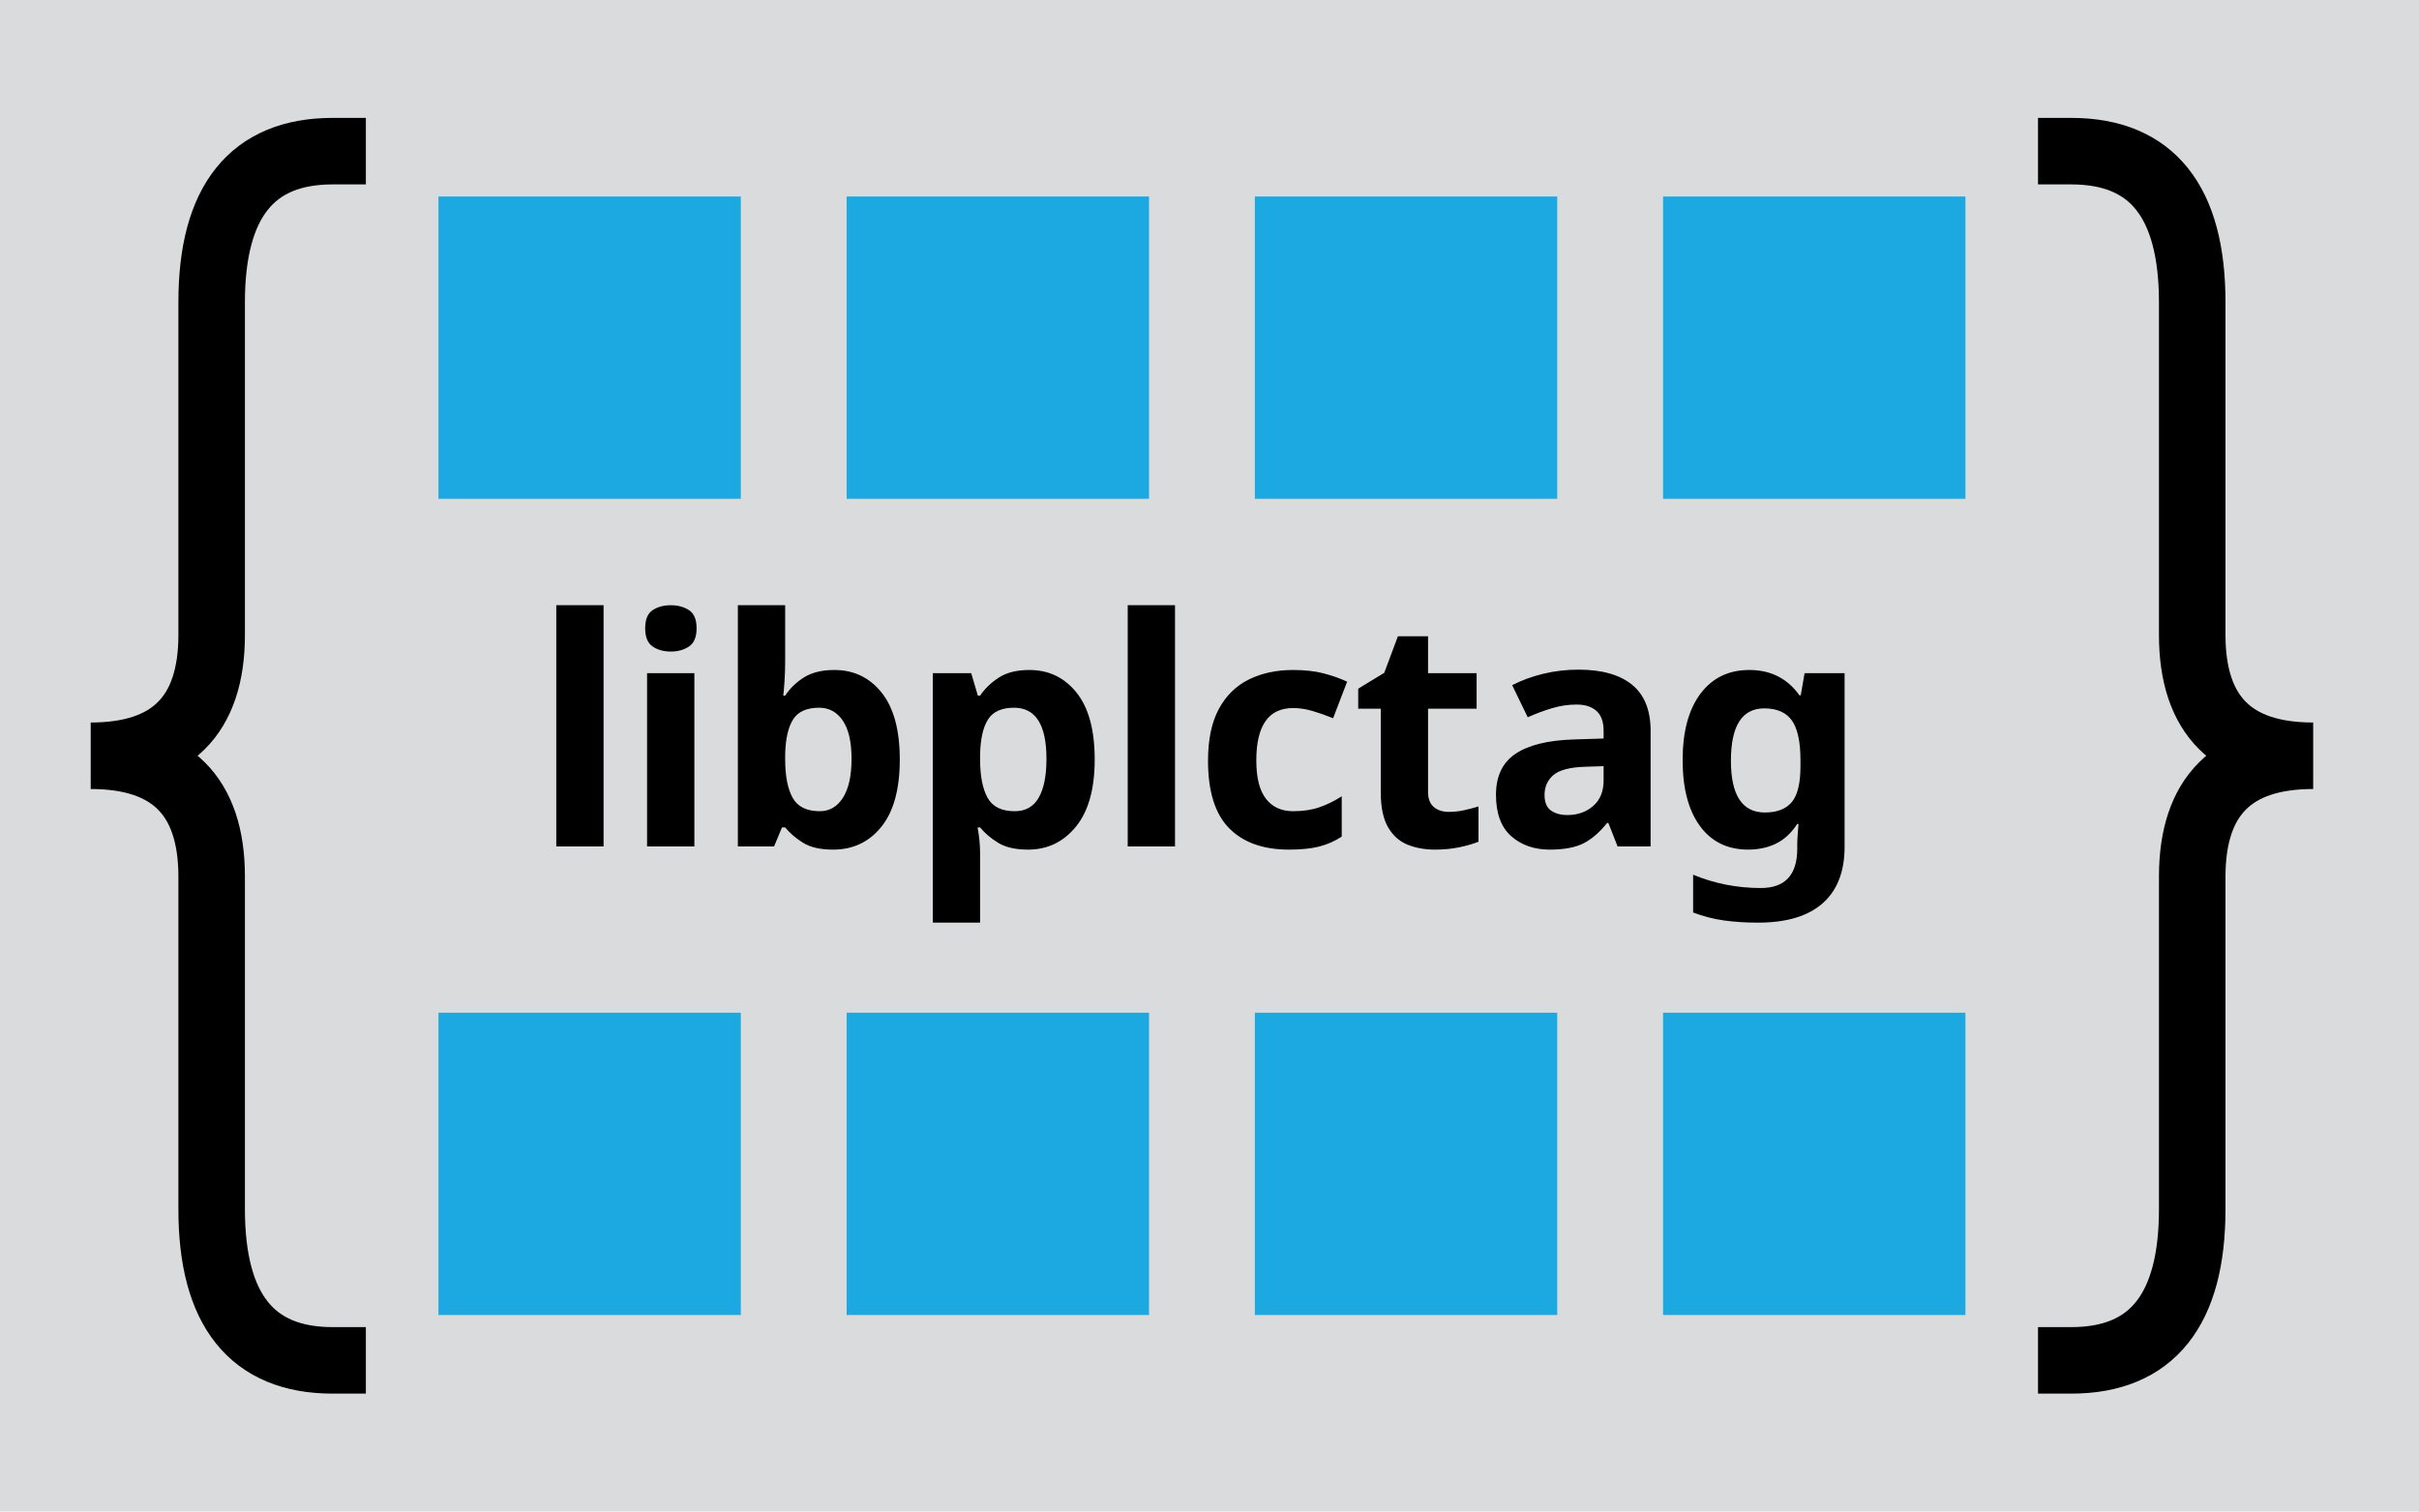
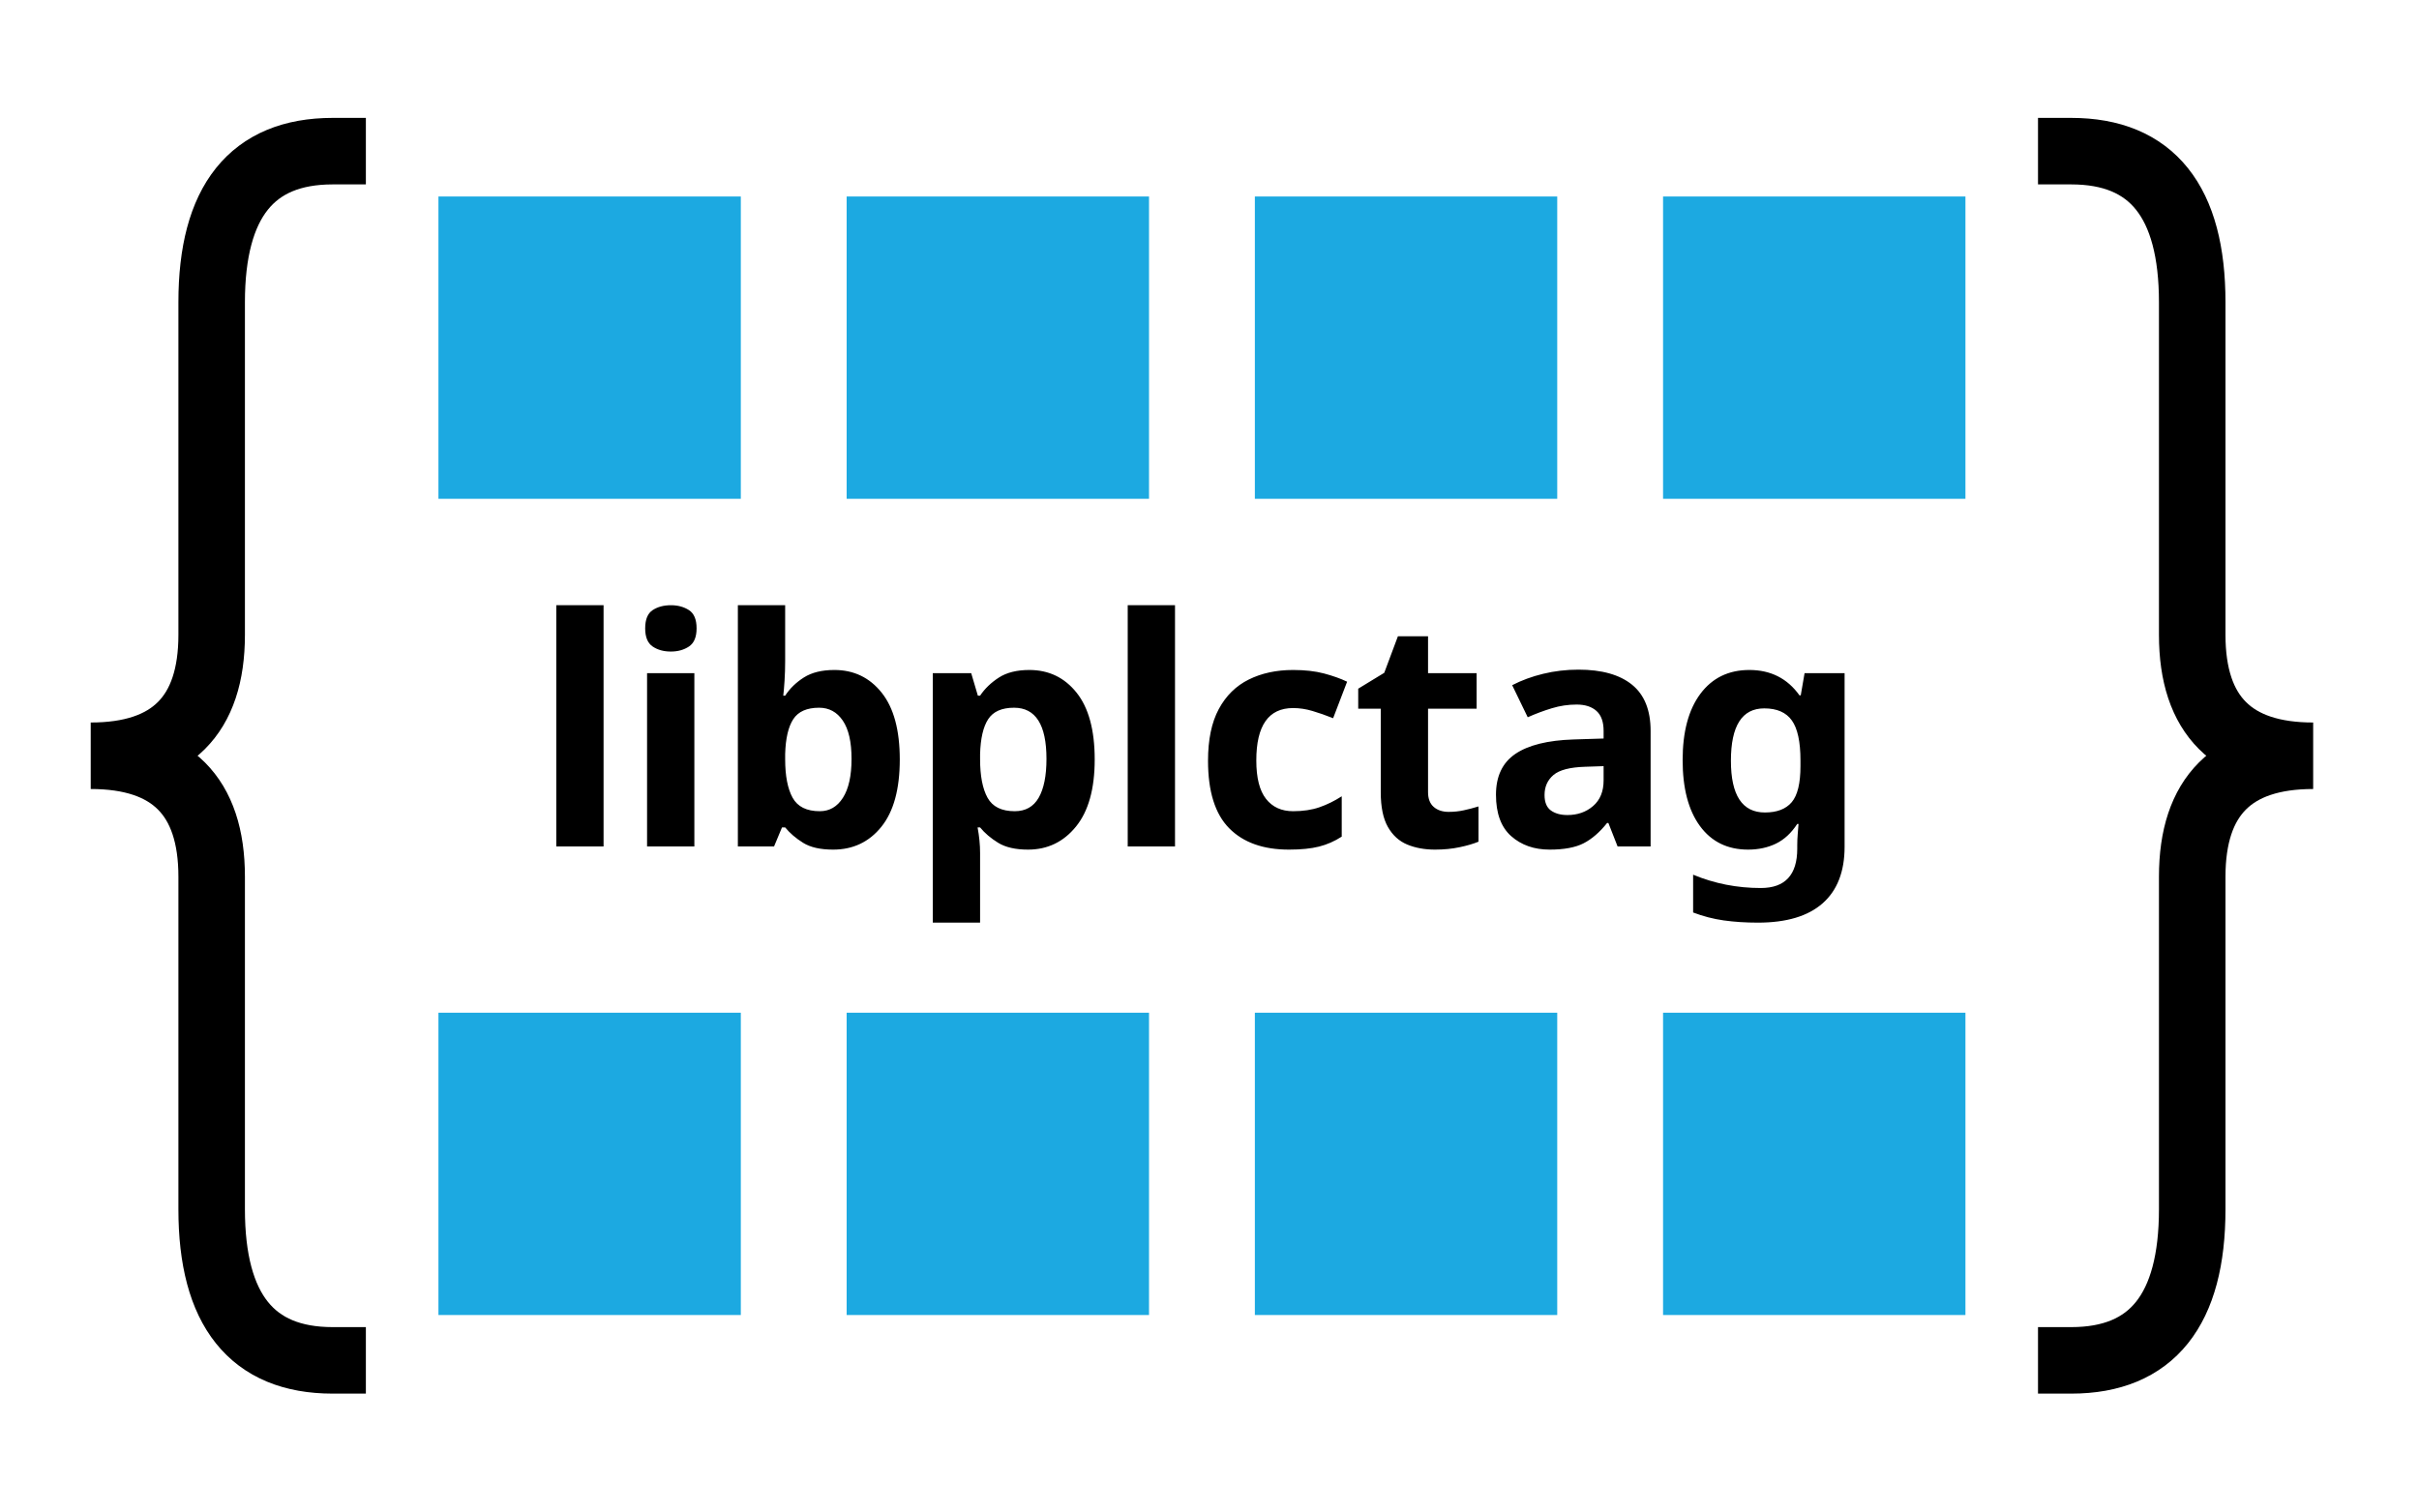
<svg xmlns="http://www.w3.org/2000/svg" width="800" height="500" viewBox="0 0 800 500">
-   <rect width="800" height="500" fill="#D9DBDD" />
  <path d="M110,50 Q70,50 70,100 L70,210 Q70,250 30,250 Q70,250 70,290 L70,400 Q70,450 110,450" fill="none" stroke="black" stroke-width="22" stroke-linecap="square" />
  <path d="M685,50 Q725,50 725,100 L725,210 Q725,250 765,250 Q725,250 725,290 L725,400 Q725,450 685,450" fill="none" stroke="black" stroke-width="22" stroke-linecap="square" />
  <g transform="translate(145, 65)">
    <rect x="0" y="0" width="100" height="100" fill="#1CA9E1" />
    <rect x="135" y="0" width="100" height="100" fill="#1CA9E1" />
    <rect x="270" y="0" width="100" height="100" fill="#1CA9E1" />
    <rect x="405" y="0" width="100" height="100" fill="#1CA9E1" />
    <text x="252" y="215" font-family="Verdana, Geneva, sans-serif" font-size="105" font-weight="bold" fill="black" text-anchor="middle" letter-spacing="-2">libplctag</text>
    <rect x="0" y="270" width="100" height="100" fill="#1CA9E1" />
    <rect x="135" y="270" width="100" height="100" fill="#1CA9E1" />
    <rect x="270" y="270" width="100" height="100" fill="#1CA9E1" />
    <rect x="405" y="270" width="100" height="100" fill="#1CA9E1" />
  </g>
</svg>
